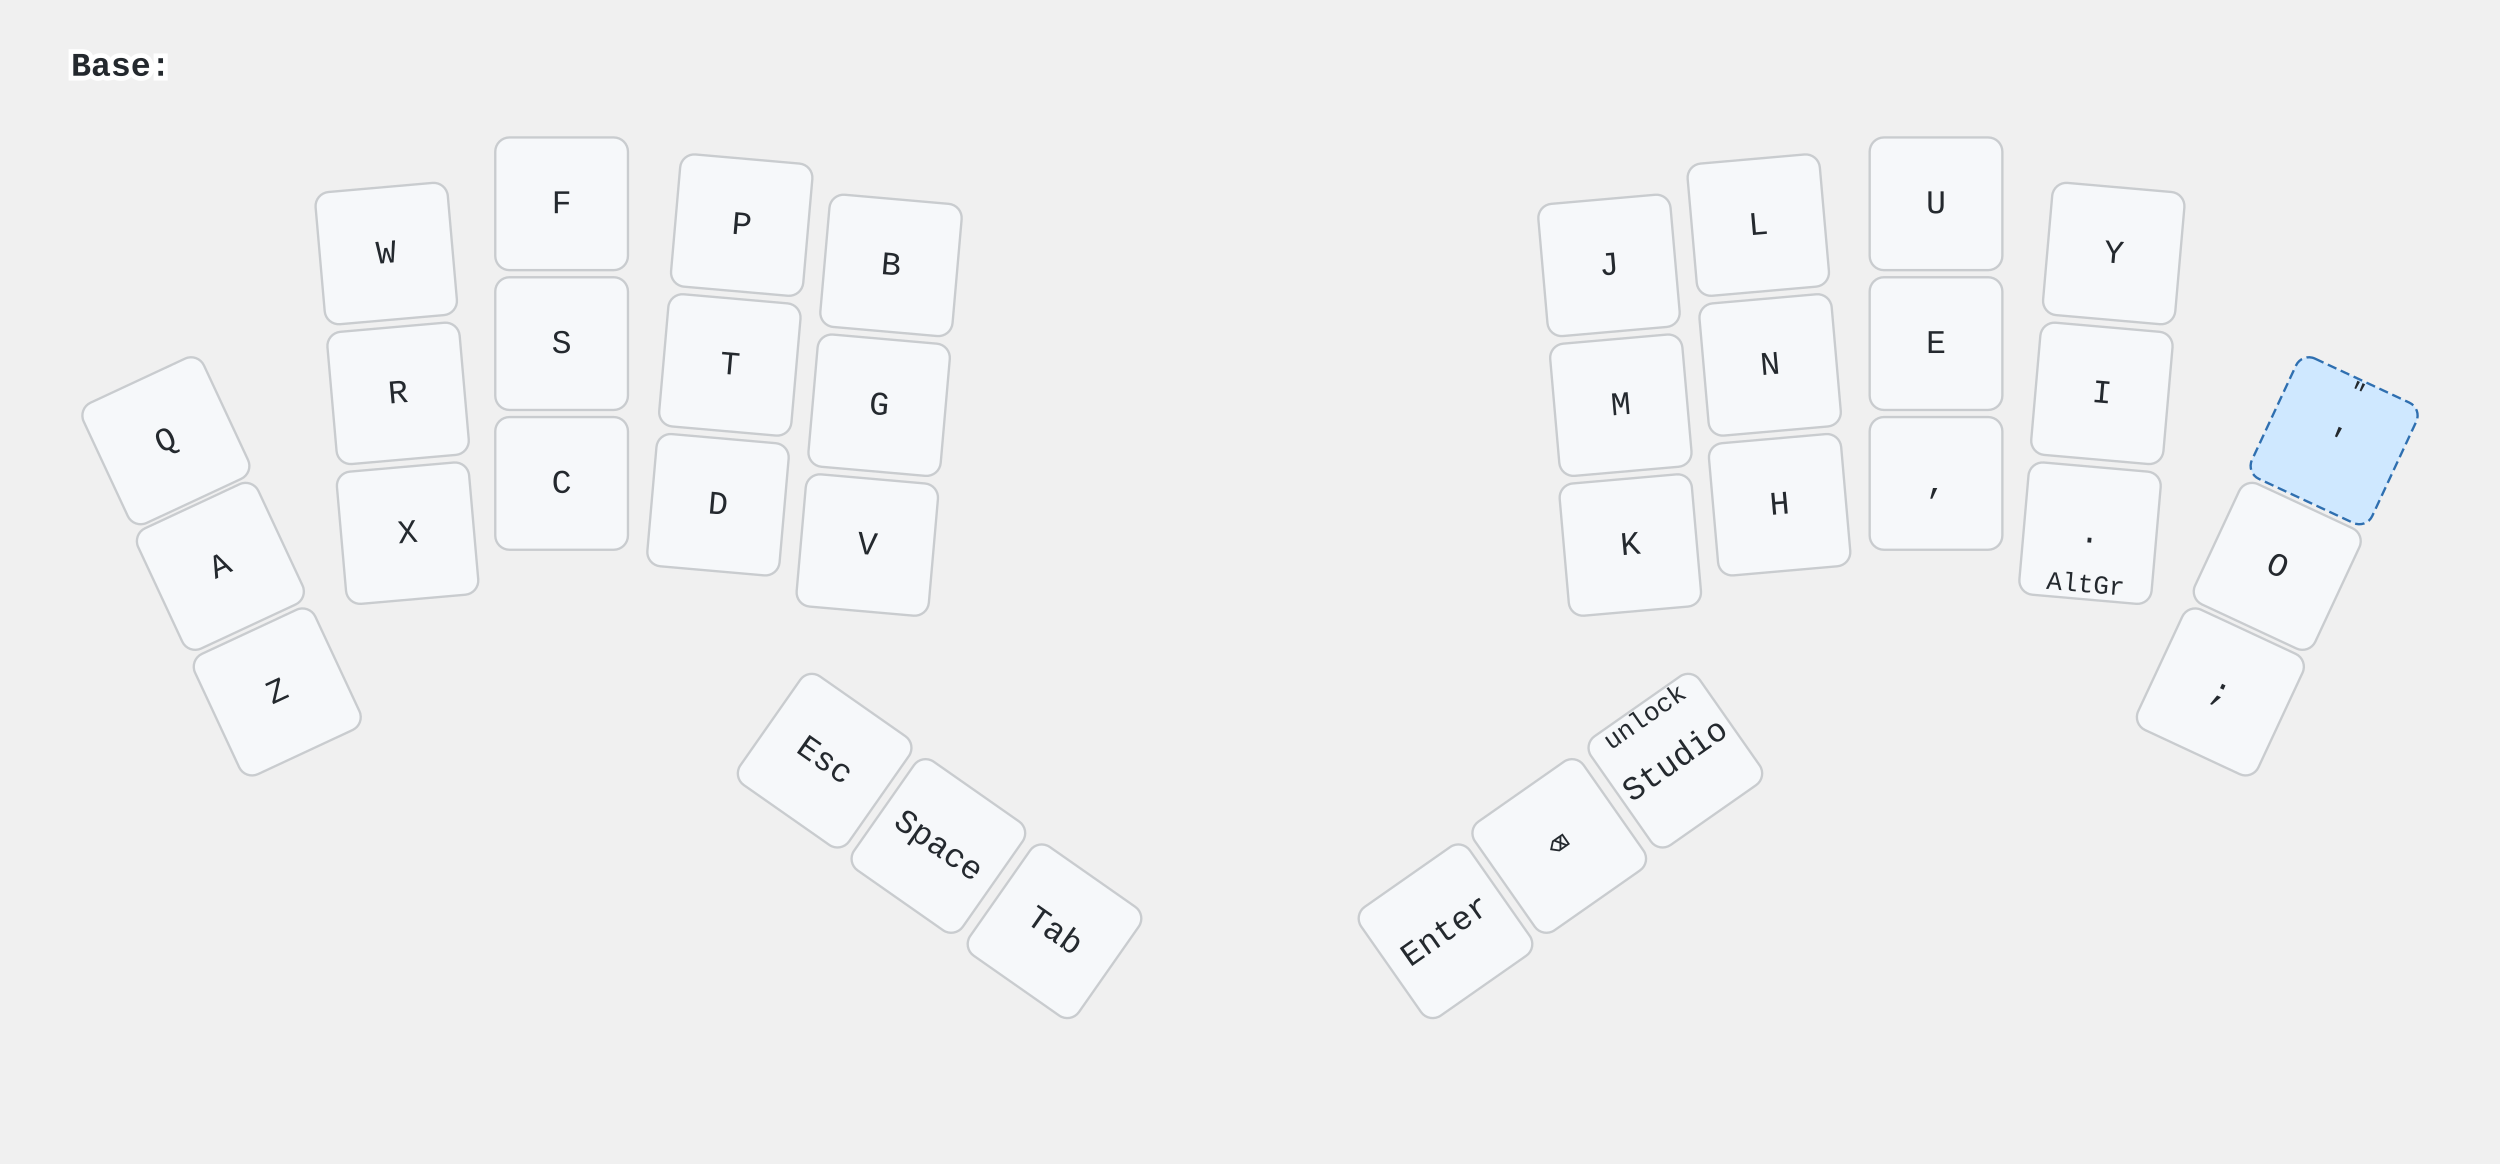
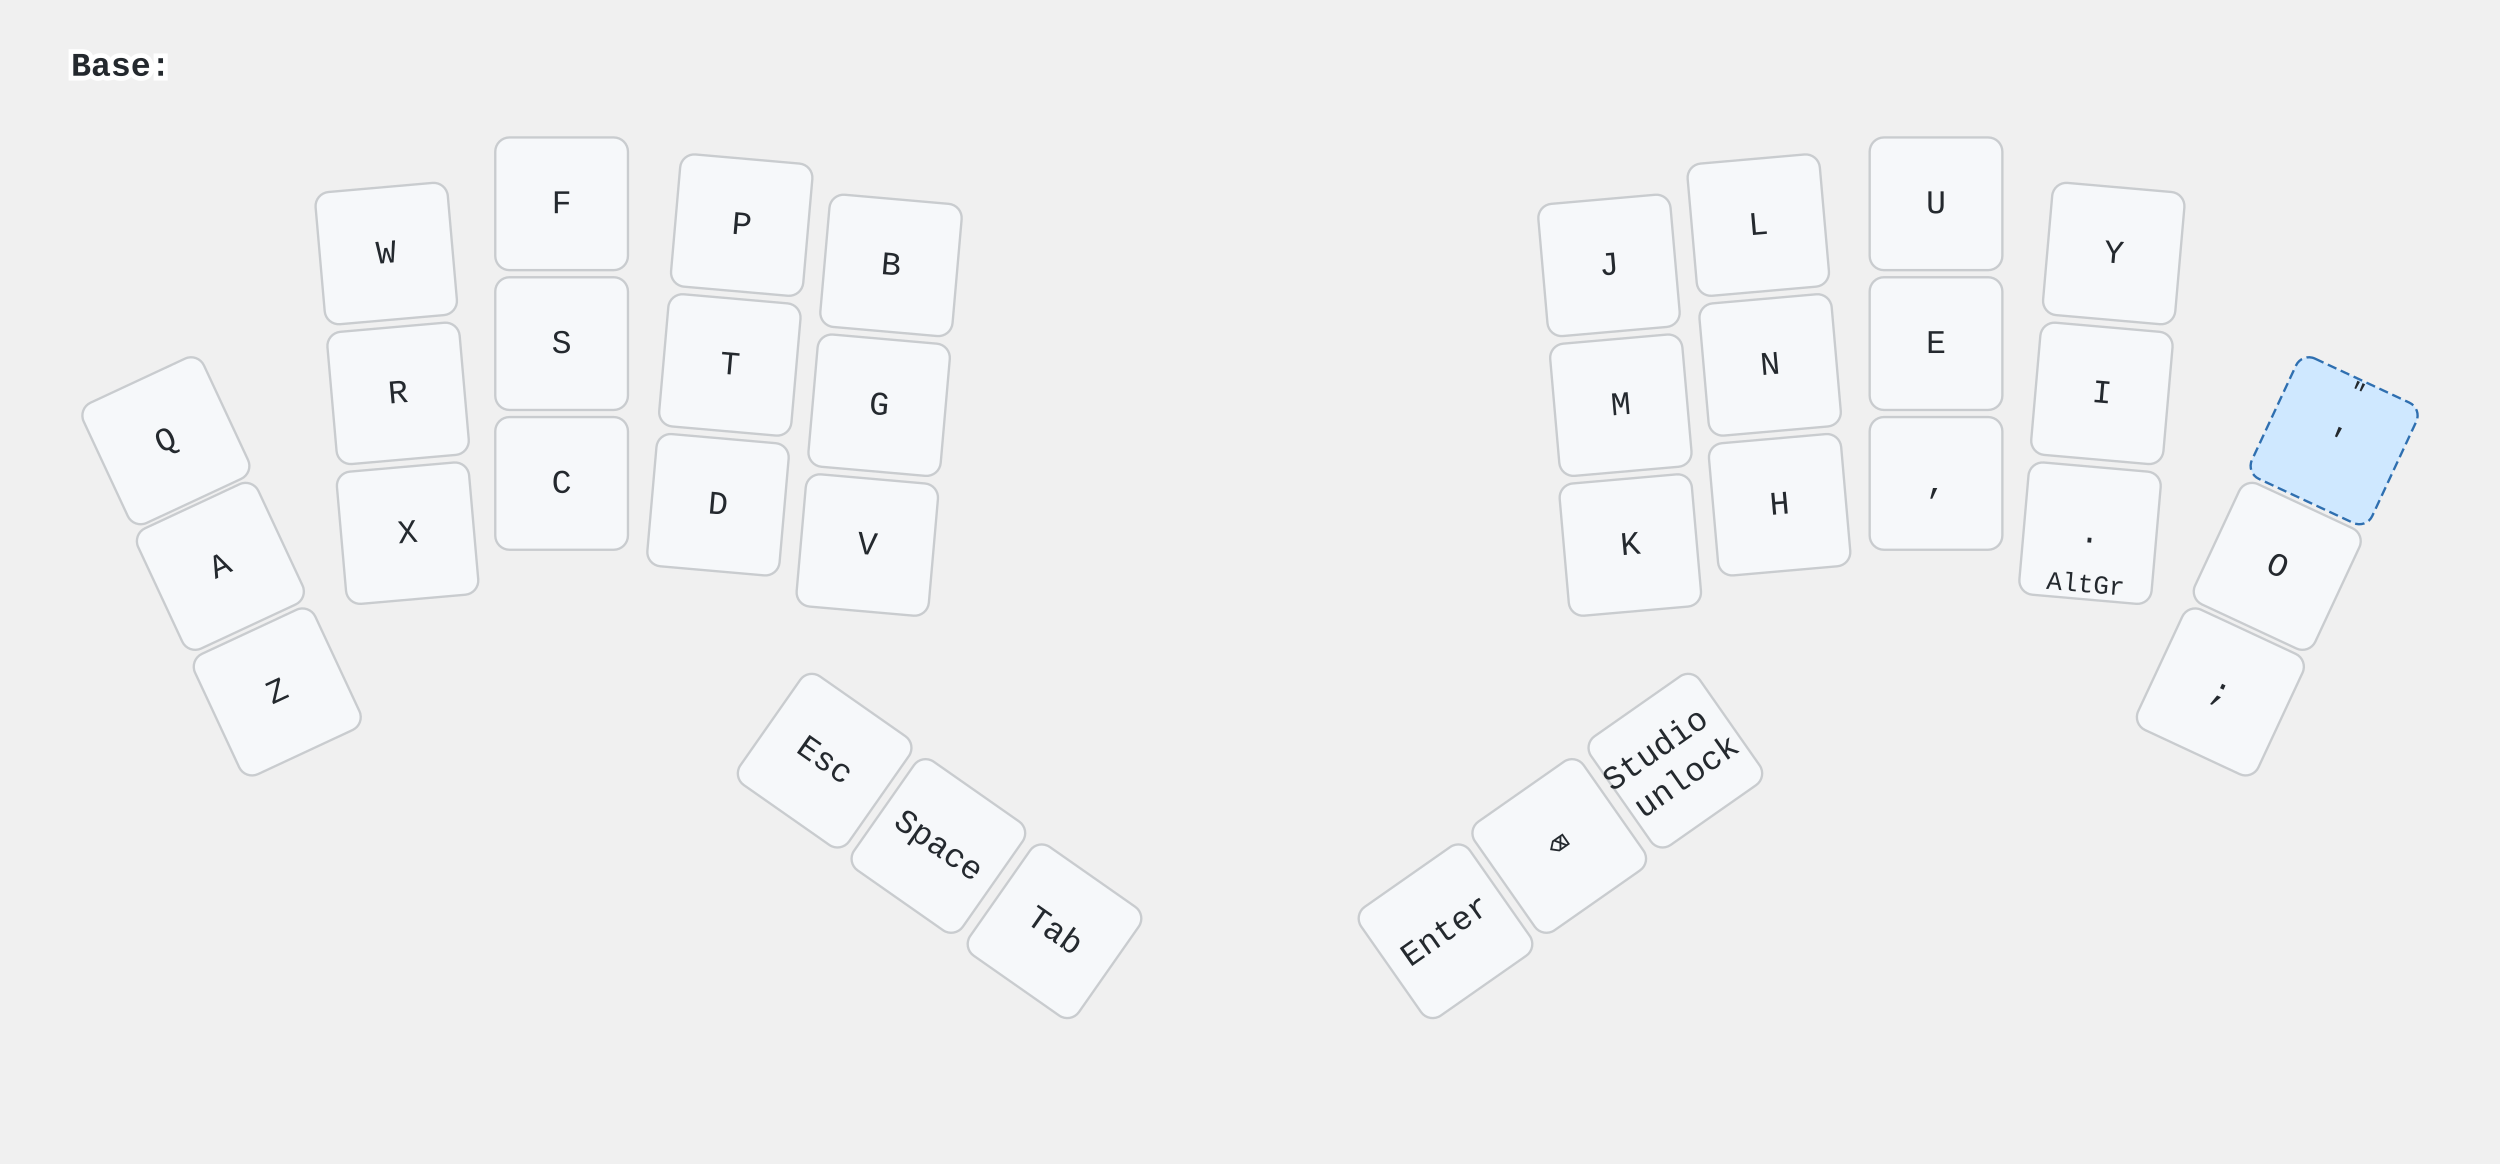
<svg xmlns="http://www.w3.org/2000/svg" width="1055" height="491" viewBox="0 0 1055 491" class="keymap">
  <style>/* inherit to force styles through use tags */
svg path {
    fill: inherit;
}

/* font and background color specifications */
svg.keymap {
    font-family: SFMono-Regular,Consolas,Liberation Mono,Menlo,monospace;
    font-size: 14px;
    font-kerning: normal;
    text-rendering: optimizeLegibility;
    fill: #24292e;
}

/* default key styling */
rect.key {
    fill: #f6f8fa;
}

rect.key, rect.combo {
    stroke: #c9cccf;
    stroke-width: 1;
}

/* default key side styling, only used is draw_key_sides is set */
rect.side {
    filter: brightness(90%);
}

/* color accent for combo boxes */
rect.combo, rect.combo-separate {
    fill: #cdf;
}

/* color accent for held keys */
rect.held, rect.combo.held {
    fill: #fdd;
}

/* color accent for ghost (optional) keys */
rect.ghost, rect.combo.ghost {
    stroke-dasharray: 4, 4;
    stroke-width: 2;
}

text {
    text-anchor: middle;
    dominant-baseline: middle;
}

/* styling for layer labels */
text.label {
    font-weight: bold;
    text-anchor: start;
    stroke: white;
    stroke-width: 4;
    paint-order: stroke;
}

/* styling for optional footer */
text.footer {
    text-anchor: end;
    dominant-baseline: auto;
    stroke: white;
    stroke-width: 4;
    paint-order: stroke;
}

/* styling for combo tap, and key non-tap label text */
text.combo, text.hold, text.shifted, text.left, text.right, text.tl, text.tr, text.bl, text.br {
    font-size: 11px;
}

text.hold, text.bl, text.br {
    text-anchor: middle;
    dominant-baseline: auto;
}

text.shifted, text.tl, text.tr {
    text-anchor: middle;
    dominant-baseline: hanging;
}

text.left, text.tl, text.bl {
    text-anchor: start;
}

text.right, text.tr, text.br {
    text-anchor: end;
}

text.layer-activator {
    text-decoration: underline;
}

/* styling for hold/shifted label text in combo box */
text.combo.hold, text.combo.shifted, text.combo.left, text.combo.right {
    font-size: 8px;
}

/* lighter symbol for transparent keys */
text.trans {
    fill: #7b7e81;
}

/* styling for combo dendrons */
path.combo {
    stroke-width: 1;
    stroke: gray;
    fill: none;
}

/* Start Tabler Icons Cleanup */
/* cannot use height/width with glyphs */
.icon-tabler &gt; path {
    fill: inherit;
    stroke: inherit;
    stroke-width: 2;
}
/* hide tabler's default box */
.icon-tabler &gt; path[stroke="none"][fill="none"] {
    visibility: hidden;
}
/* End Tabler Icons Cleanup */

@media (prefers-color-scheme: dark) {
svg.keymap { fill: #d1d6db; }
rect.key { fill: #3f4750; }
rect.key, rect.combo { stroke: #60666c; }
rect.combo, rect.combo-separate { fill: #1f3d7a; }
rect.held, rect.combo.held { fill: #854747; }
text.label, text.footer { stroke: black; }
text.trans { fill: #7e8184; }
path.combo { stroke: #7f7f7f; }

}
rect.et { fill: #ffe08a; stroke: #b58a00; }
rect.dead { fill: #cfe8ff; stroke: #2f6fb0; stroke-dasharray: 4 2; }
@media (prefers-color-scheme: dark) {
  rect.et { fill: #6b5300; stroke: #ffd24d; }
  rect.dead { fill: #1d3d5c; stroke: #7db7ff; }
}
</style>
  <g transform="translate(30, 0)" class="layer-Base">
    <text x="0" y="28" class="label" id="Base">Base:</text>
    <g transform="translate(0, 56)">
      <g transform="translate(40, 130) rotate(-25.0)" class="key keypos-0">
        <rect rx="6" ry="6" x="-28" y="-28" width="56" height="56" class="key" />
        <text x="0" y="0" class="key tap">Q</text>
      </g>
      <g transform="translate(133, 51) rotate(-5.0)" class="key keypos-1">
        <rect rx="6" ry="6" x="-28" y="-28" width="56" height="56" class="key" />
        <text x="0" y="0" class="key tap">W</text>
      </g>
      <g transform="translate(207, 30)" class="key keypos-2">
        <rect rx="6" ry="6" x="-28" y="-28" width="56" height="56" class="key" />
        <text x="0" y="0" class="key tap">F</text>
      </g>
      <g transform="translate(283, 39) rotate(5.0)" class="key keypos-3">
        <rect rx="6" ry="6" x="-28" y="-28" width="56" height="56" class="key" />
        <text x="0" y="0" class="key tap">P</text>
      </g>
      <g transform="translate(346, 56) rotate(5.0)" class="key keypos-4">
        <rect rx="6" ry="6" x="-28" y="-28" width="56" height="56" class="key" />
        <text x="0" y="0" class="key tap">B</text>
      </g>
      <g transform="translate(649, 56) rotate(-5.0)" class="key keypos-5">
        <rect rx="6" ry="6" x="-28" y="-28" width="56" height="56" class="key" />
        <text x="0" y="0" class="key tap">J</text>
      </g>
      <g transform="translate(712, 39) rotate(-5.0)" class="key keypos-6">
        <rect rx="6" ry="6" x="-28" y="-28" width="56" height="56" class="key" />
        <text x="0" y="0" class="key tap">L</text>
      </g>
      <g transform="translate(787, 30)" class="key keypos-7">
        <rect rx="6" ry="6" x="-28" y="-28" width="56" height="56" class="key" />
        <text x="0" y="0" class="key tap">U</text>
      </g>
      <g transform="translate(862, 51) rotate(5.0)" class="key keypos-8">
        <rect rx="6" ry="6" x="-28" y="-28" width="56" height="56" class="key" />
        <text x="0" y="0" class="key tap">Y</text>
      </g>
      <g transform="translate(955, 130) rotate(25.0)" class="key dead keypos-9">
        <rect rx="6" ry="6" x="-28" y="-28" width="56" height="56" class="key dead" />
        <text x="0" y="0" class="key dead tap">'</text>
        <text x="0" y="-25" class="key dead shifted">"</text>
      </g>
      <g transform="translate(63, 183) rotate(-25.0)" class="key keypos-10">
        <rect rx="6" ry="6" x="-28" y="-28" width="56" height="56" class="key" />
        <text x="0" y="0" class="key tap">A</text>
      </g>
      <g transform="translate(138, 110) rotate(-5.0)" class="key keypos-11">
        <rect rx="6" ry="6" x="-28" y="-28" width="56" height="56" class="key" />
        <text x="0" y="0" class="key tap">R</text>
      </g>
      <g transform="translate(207, 89)" class="key keypos-12">
        <rect rx="6" ry="6" x="-28" y="-28" width="56" height="56" class="key" />
        <text x="0" y="0" class="key tap">S</text>
      </g>
      <g transform="translate(278, 98) rotate(5.0)" class="key keypos-13">
        <rect rx="6" ry="6" x="-28" y="-28" width="56" height="56" class="key" />
        <text x="0" y="0" class="key tap">T</text>
      </g>
      <g transform="translate(341, 115) rotate(5.0)" class="key keypos-14">
        <rect rx="6" ry="6" x="-28" y="-28" width="56" height="56" class="key" />
        <text x="0" y="0" class="key tap">G</text>
      </g>
      <g transform="translate(654, 115) rotate(-5.0)" class="key keypos-15">
        <rect rx="6" ry="6" x="-28" y="-28" width="56" height="56" class="key" />
        <text x="0" y="0" class="key tap">M</text>
      </g>
      <g transform="translate(717, 98) rotate(-5.0)" class="key keypos-16">
        <rect rx="6" ry="6" x="-28" y="-28" width="56" height="56" class="key" />
        <text x="0" y="0" class="key tap">N</text>
      </g>
      <g transform="translate(787, 89)" class="key keypos-17">
        <rect rx="6" ry="6" x="-28" y="-28" width="56" height="56" class="key" />
        <text x="0" y="0" class="key tap">E</text>
      </g>
      <g transform="translate(857, 110) rotate(5.0)" class="key keypos-18">
        <rect rx="6" ry="6" x="-28" y="-28" width="56" height="56" class="key" />
        <text x="0" y="0" class="key tap">I</text>
      </g>
      <g transform="translate(931, 183) rotate(25.0)" class="key keypos-19">
        <rect rx="6" ry="6" x="-28" y="-28" width="56" height="56" class="key" />
        <text x="0" y="0" class="key tap">O</text>
      </g>
      <g transform="translate(87, 236) rotate(-25.0)" class="key keypos-20">
        <rect rx="6" ry="6" x="-28" y="-28" width="56" height="56" class="key" />
        <text x="0" y="0" class="key tap">Z</text>
      </g>
      <g transform="translate(142, 169) rotate(-5.0)" class="key keypos-21">
        <rect rx="6" ry="6" x="-28" y="-28" width="56" height="56" class="key" />
        <text x="0" y="0" class="key tap">X</text>
      </g>
      <g transform="translate(207, 148)" class="key keypos-22">
        <rect rx="6" ry="6" x="-28" y="-28" width="56" height="56" class="key" />
        <text x="0" y="0" class="key tap">C</text>
      </g>
      <g transform="translate(273, 157) rotate(5.0)" class="key keypos-23">
        <rect rx="6" ry="6" x="-28" y="-28" width="56" height="56" class="key" />
        <text x="0" y="0" class="key tap">D</text>
      </g>
      <g transform="translate(336, 174) rotate(5.0)" class="key keypos-24">
        <rect rx="6" ry="6" x="-28" y="-28" width="56" height="56" class="key" />
        <text x="0" y="0" class="key tap">V</text>
      </g>
      <g transform="translate(658, 174) rotate(-5.0)" class="key keypos-25">
        <rect rx="6" ry="6" x="-28" y="-28" width="56" height="56" class="key" />
        <text x="0" y="0" class="key tap">K</text>
      </g>
      <g transform="translate(721, 157) rotate(-5.0)" class="key keypos-26">
        <rect rx="6" ry="6" x="-28" y="-28" width="56" height="56" class="key" />
        <text x="0" y="0" class="key tap">H</text>
      </g>
      <g transform="translate(787, 148)" class="key keypos-27">
        <rect rx="6" ry="6" x="-28" y="-28" width="56" height="56" class="key" />
        <text x="0" y="0" class="key tap">,</text>
      </g>
      <g transform="translate(852, 169) rotate(5.0)" class="key keypos-28">
        <rect rx="6" ry="6" x="-28" y="-28" width="56" height="56" class="key" />
        <text x="0" y="0" class="key tap">.</text>
        <text x="0" y="25" class="key hold">AltGr</text>
      </g>
      <g transform="translate(907, 236) rotate(25.0)" class="key keypos-29">
        <rect rx="6" ry="6" x="-28" y="-28" width="56" height="56" class="key" />
        <text x="0" y="0" class="key tap">;</text>
      </g>
      <g transform="translate(318, 265) rotate(35.0)" class="key keypos-30">
        <rect rx="6" ry="6" x="-28" y="-28" width="56" height="56" class="key" />
        <text x="0" y="0" class="key tap">Esc</text>
      </g>
      <g transform="translate(366, 301) rotate(35.0)" class="key keypos-31">
        <rect rx="6" ry="6" x="-28" y="-28" width="56" height="56" class="key" />
        <text x="0" y="0" class="key tap">Space</text>
      </g>
      <g transform="translate(415, 337) rotate(35.0)" class="key keypos-32">
        <rect rx="6" ry="6" x="-28" y="-28" width="56" height="56" class="key" />
        <text x="0" y="0" class="key tap">Tab</text>
      </g>
      <g transform="translate(580, 337) rotate(-35.0)" class="key keypos-33">
        <rect rx="6" ry="6" x="-28" y="-28" width="56" height="56" class="key" />
        <text x="0" y="0" class="key tap">Enter</text>
      </g>
      <g transform="translate(628, 301) rotate(-35.0)" class="key keypos-34">
        <rect rx="6" ry="6" x="-28" y="-28" width="56" height="56" class="key" />
        <text x="0" y="0" class="key tap">⌫</text>
      </g>
      <g transform="translate(677, 265) rotate(-35.0)" class="key keypos-35">
        <rect rx="6" ry="6" x="-28" y="-28" width="56" height="56" class="key" />
-         <text x="0" y="0" class="key tap">Studio</text>
-         <text x="0" y="-25" class="key shifted">unlock</text>
+         <text x="0" y="0" class="key tap">
+           <tspan x="0" dy="-0.6em">Studio</tspan>
+           <tspan x="0" dy="1.2em">unlock</tspan>
+         </text>
      </g>
    </g>
  </g>
</svg>
